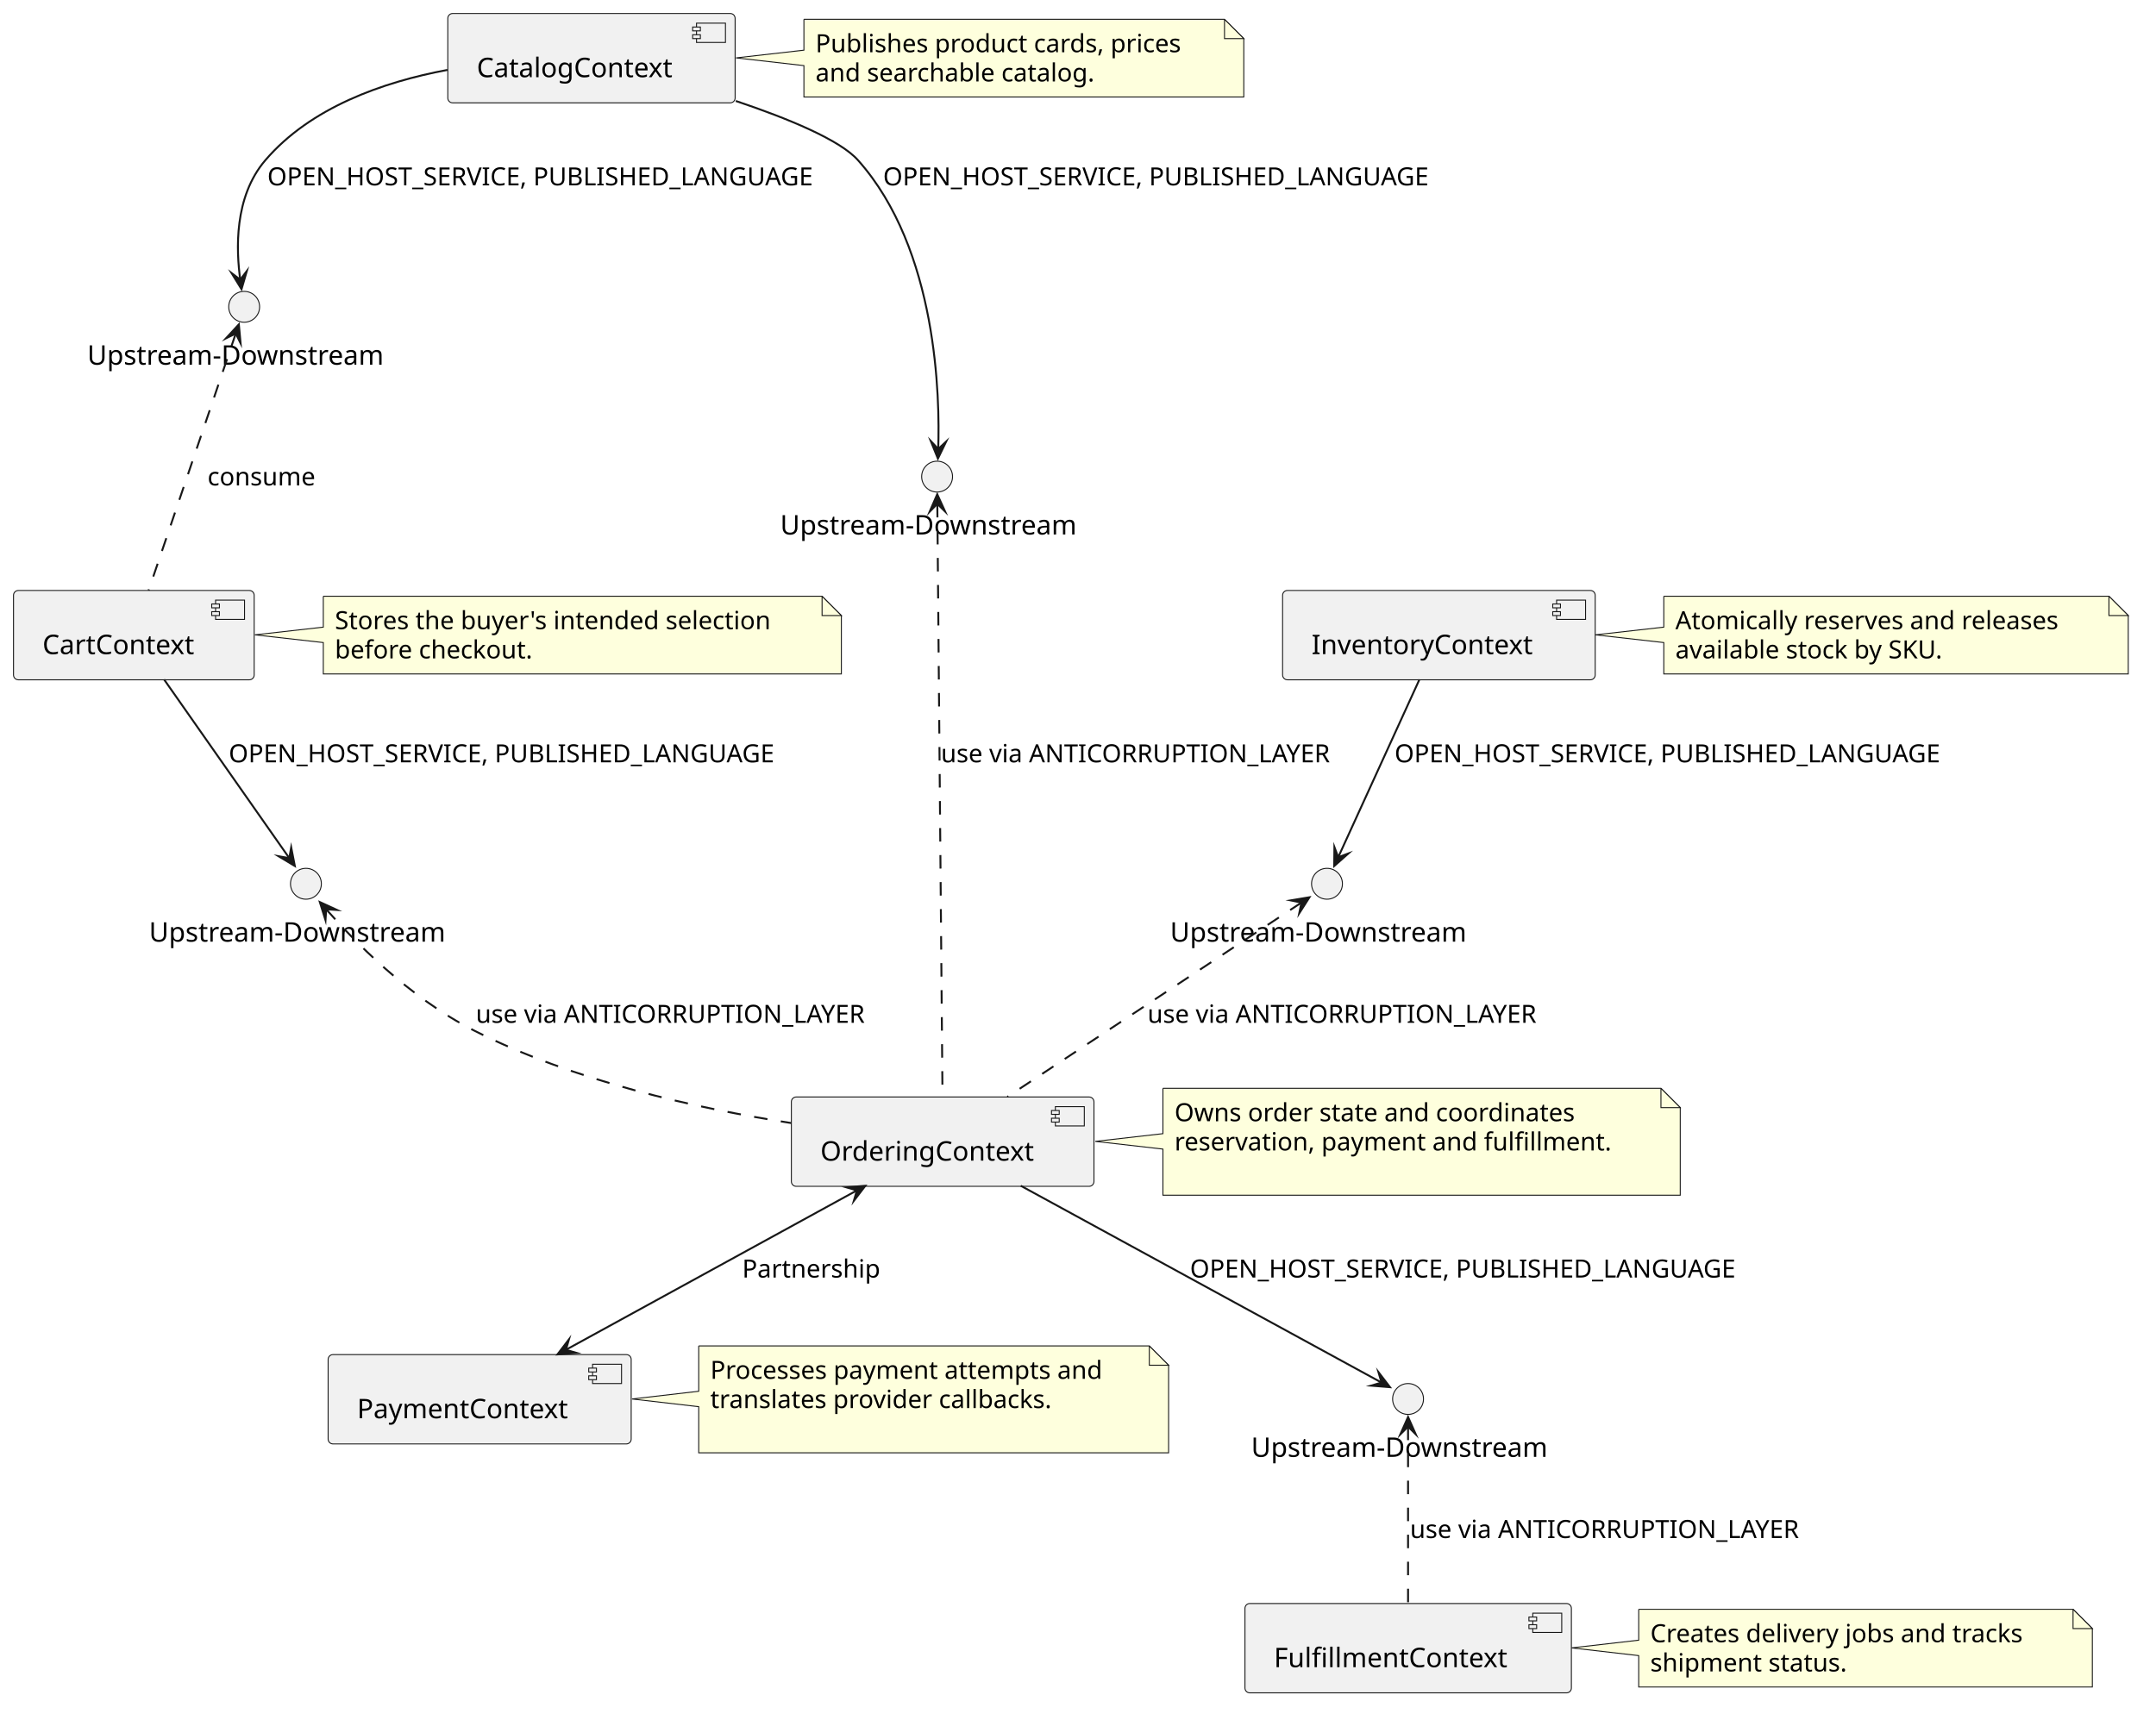
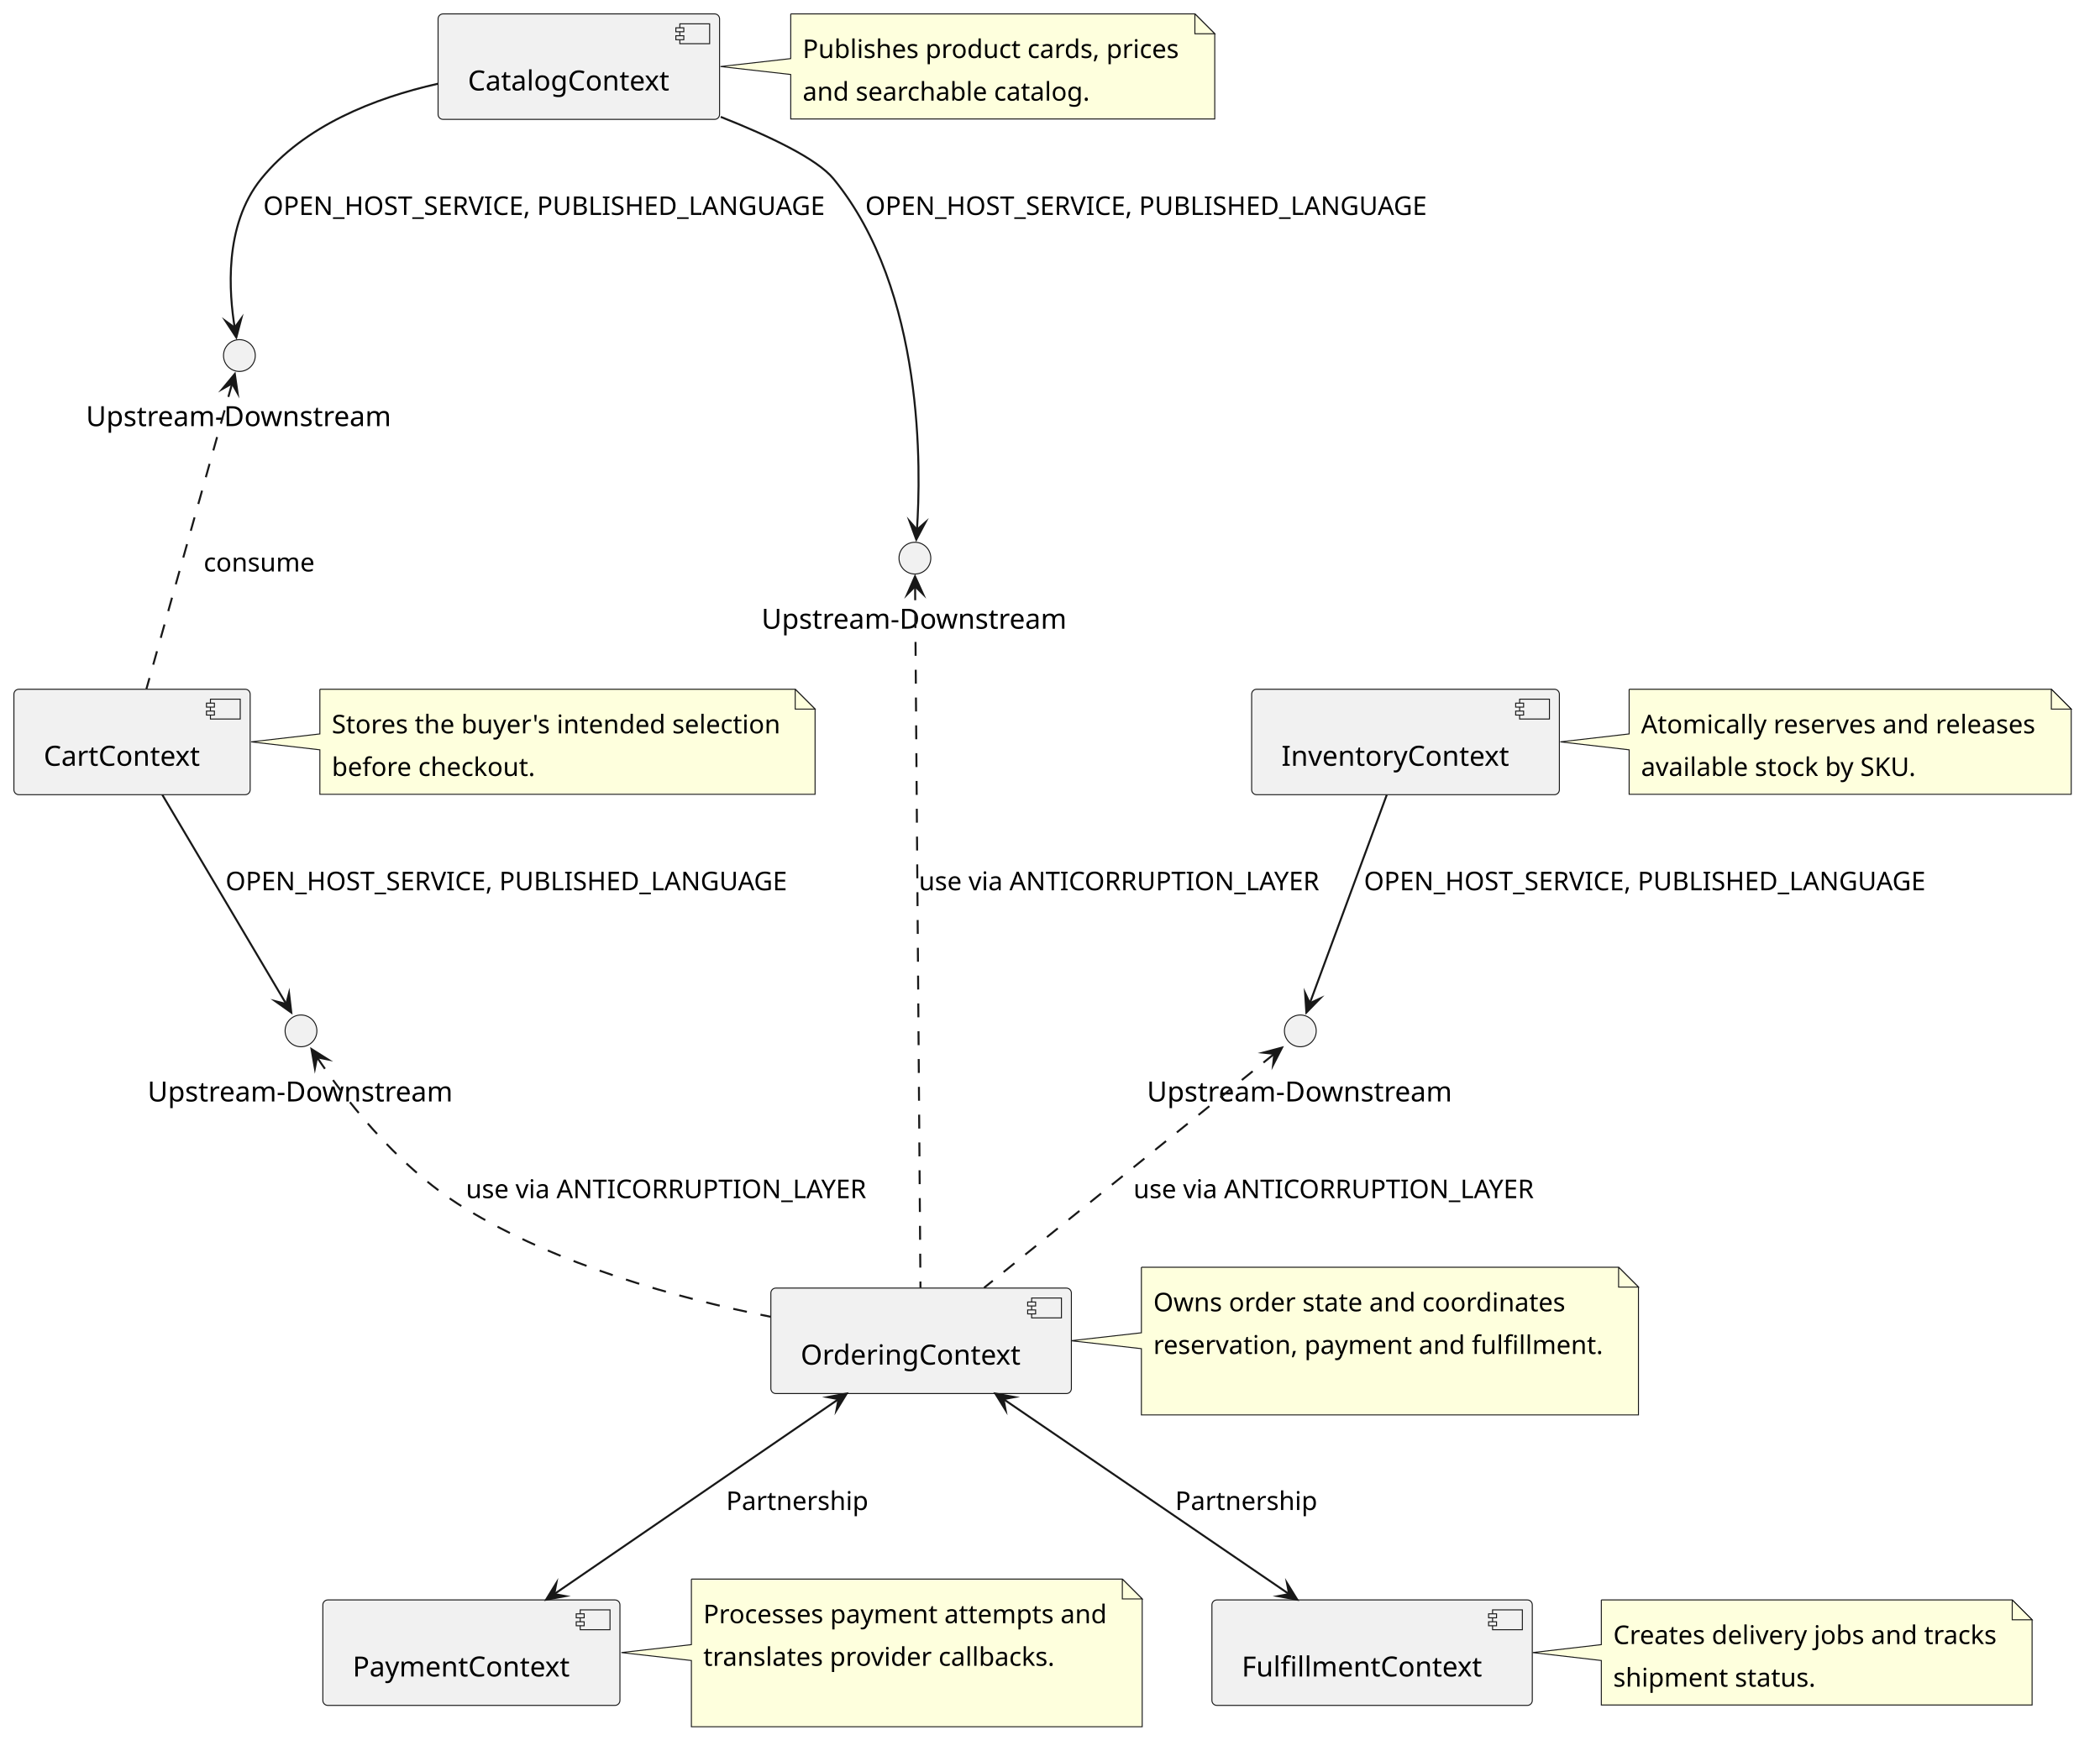
- <svg xmlns="http://www.w3.org/2000/svg" version="1.1" data-diagram-type="DESCRIPTION" style="width:1117px;height:891px;background:#FFFFFF;" width="1117px" height="891px" viewBox="0 0 1117 891" zoomAndPan="magnify" preserveAspectRatio="none" contentStyleType="text/css">
+ <svg xmlns="http://www.w3.org/2000/svg" version="1.1" data-diagram-type="DESCRIPTION" style="width:1057px;height:884px;background:#FFFFFF;" width="1057px" height="884px" viewBox="0 0 1057 884" zoomAndPan="magnify" preserveAspectRatio="none" contentStyleType="text/css">
  <defs />
  <g font-family="sans-serif" lengthAdjust="spacing">
    <g class="entity" data-qualified-name="CatalogContext" id="ent0001" data-source-line="4">
-       <rect x="232" y="7" width="148.855" height="46.297" fill="#F1F1F1" style="stroke:#181818;stroke-width:0.5;" rx="2.5" ry="2.5" />
-       <rect x="360.855" y="12" width="15" height="10" fill="#F1F1F1" style="stroke:#181818;stroke-width:0.5;" />
-       <rect x="358.855" y="14" width="4" height="2" fill="#F1F1F1" style="stroke:#181818;stroke-width:0.5;" />
-       <rect x="358.855" y="18" width="4" height="2" fill="#F1F1F1" style="stroke:#181818;stroke-width:0.5;" />
-       <text x="247" y="39.995" fill="#000" font-size="14" textLength="108.855">CatalogContext</text>
+       <rect x="220.5" y="7" width="141.682" height="53.1" fill="#F1F1F1" style="stroke:#181818;stroke-width:0.5;" rx="2.5" ry="2.5" />
+       <rect x="342.182" y="12" width="15" height="10" fill="#F1F1F1" style="stroke:#181818;stroke-width:0.5;" />
+       <rect x="340.182" y="14" width="4" height="2" fill="#F1F1F1" style="stroke:#181818;stroke-width:0.5;" />
+       <rect x="340.182" y="18" width="4" height="2" fill="#F1F1F1" style="stroke:#181818;stroke-width:0.5;" />
+       <text x="235.5" y="45.536" fill="#000" font-size="14" textLength="101.682">CatalogContext</text>
    </g>
    <g class="entity" data-qualified-name="GMN2" id="ent0003" data-source-line="6">
-       <path d="M416.5,10 L416.5,26 L381.31,30 L416.5,34 L416.5,50.266 A0,0 0 0 0 416.5,50.266 L644.396,50.266 A0,0 0 0 0 644.396,50.266 L644.396,20 L634.396,10 L416.5,10 A0,0 0 0 0 416.5,10" style="stroke:#181818;stroke-width:0.5;" fill="#FEFFDD" />
-       <path d="M634.396,10 L634.396,20 L644.396,20 L634.396,10" style="stroke:#181818;stroke-width:0.5;" fill="#FEFFDD" />
-       <text x="422.5" y="27.067" fill="#000" font-size="13" textLength="202.763">Publishes product cards, prices</text>
-       <text x="422.5" y="42.2" fill="#000" font-size="13" textLength="156.146">and searchable catalog.</text>
+       <path d="M398,7 L398,29.5 L362.64,33.5 L398,37.5 L398,59.9 A0,0 0 0 0 398,59.9 L611.426,59.9 A0,0 0 0 0 611.426,59.9 L611.426,17 L601.426,7 L398,7 A0,0 0 0 0 398,7" style="stroke:#181818;stroke-width:0.5;" fill="#FEFFDD" />
+       <path d="M601.426,7 L601.426,17 L611.426,17 L601.426,7" style="stroke:#181818;stroke-width:0.5;" fill="#FEFFDD" />
+       <text x="404" y="29.212" fill="#000" font-size="13" textLength="189.254">Publishes product cards, prices</text>
+       <text x="404" y="50.662" fill="#000" font-size="13" textLength="144.352">and searchable catalog.</text>
    </g>
    <g class="entity" data-qualified-name="CartContext" id="ent0005" data-source-line="9">
-       <rect x="7" y="306" width="124.69" height="46.297" fill="#F1F1F1" style="stroke:#181818;stroke-width:0.5;" rx="2.5" ry="2.5" />
-       <rect x="111.69" y="311" width="15" height="10" fill="#F1F1F1" style="stroke:#181818;stroke-width:0.5;" />
-       <rect x="109.69" y="313" width="4" height="2" fill="#F1F1F1" style="stroke:#181818;stroke-width:0.5;" />
-       <rect x="109.69" y="317" width="4" height="2" fill="#F1F1F1" style="stroke:#181818;stroke-width:0.5;" />
-       <text x="22" y="338.995" fill="#000" font-size="14" textLength="84.69">CartContext</text>
+       <rect x="7" y="347" width="118.918" height="53.1" fill="#F1F1F1" style="stroke:#181818;stroke-width:0.5;" rx="2.5" ry="2.5" />
+       <rect x="105.918" y="352" width="15" height="10" fill="#F1F1F1" style="stroke:#181818;stroke-width:0.5;" />
+       <rect x="103.918" y="354" width="4" height="2" fill="#F1F1F1" style="stroke:#181818;stroke-width:0.5;" />
+       <rect x="103.918" y="358" width="4" height="2" fill="#F1F1F1" style="stroke:#181818;stroke-width:0.5;" />
+       <text x="22" y="385.536" fill="#000" font-size="14" textLength="78.918">CartContext</text>
    </g>
    <g class="entity" data-qualified-name="GMN6" id="ent0007" data-source-line="11">
-       <path d="M167.5,309 L167.5,325 L132.03,329 L167.5,333 L167.5,349.266 A0,0 0 0 0 167.5,349.266 L435.906,349.266 A0,0 0 0 0 435.906,349.266 L435.906,319 L425.906,309 L167.5,309 A0,0 0 0 0 167.5,309" style="stroke:#181818;stroke-width:0.5;" fill="#FEFFDD" />
-       <path d="M425.906,309 L425.906,319 L435.906,319 L425.906,309" style="stroke:#181818;stroke-width:0.5;" fill="#FEFFDD" />
-       <text x="173.5" y="326.067" fill="#000" font-size="13" textLength="243.274">Stores the buyer's intended selection</text>
-       <text x="173.5" y="341.2" fill="#000" font-size="13" textLength="109.738">before checkout.</text>
+       <path d="M161,347 L161,369.5 L126.38,373.5 L161,377.5 L161,399.9 A0,0 0 0 0 161,399.9 L410.254,399.9 A0,0 0 0 0 410.254,399.9 L410.254,357 L400.254,347 L161,347 A0,0 0 0 0 161,347" style="stroke:#181818;stroke-width:0.5;" fill="#FEFFDD" />
+       <path d="M400.254,347 L400.254,357 L410.254,357 L400.254,347" style="stroke:#181818;stroke-width:0.5;" fill="#FEFFDD" />
+       <text x="167" y="369.212" fill="#000" font-size="13" textLength="225.082">Stores the buyer's intended selection</text>
+       <text x="167" y="390.662" fill="#000" font-size="13" textLength="102.401">before checkout.</text>
    </g>
    <g class="entity" data-qualified-name="InventoryContext" id="ent0009" data-source-line="14">
-       <rect x="664.5" y="306" width="161.96" height="46.297" fill="#F1F1F1" style="stroke:#181818;stroke-width:0.5;" rx="2.5" ry="2.5" />
-       <rect x="806.46" y="311" width="15" height="10" fill="#F1F1F1" style="stroke:#181818;stroke-width:0.5;" />
-       <rect x="804.46" y="313" width="4" height="2" fill="#F1F1F1" style="stroke:#181818;stroke-width:0.5;" />
-       <rect x="804.46" y="317" width="4" height="2" fill="#F1F1F1" style="stroke:#181818;stroke-width:0.5;" />
-       <text x="679.5" y="338.995" fill="#000" font-size="14" textLength="121.96">InventoryContext</text>
+       <rect x="630" y="347" width="154.884" height="53.1" fill="#F1F1F1" style="stroke:#181818;stroke-width:0.5;" rx="2.5" ry="2.5" />
+       <rect x="764.884" y="352" width="15" height="10" fill="#F1F1F1" style="stroke:#181818;stroke-width:0.5;" />
+       <rect x="762.884" y="354" width="4" height="2" fill="#F1F1F1" style="stroke:#181818;stroke-width:0.5;" />
+       <rect x="762.884" y="358" width="4" height="2" fill="#F1F1F1" style="stroke:#181818;stroke-width:0.5;" />
+       <text x="645" y="385.536" fill="#000" font-size="14" textLength="114.884">InventoryContext</text>
    </g>
    <g class="entity" data-qualified-name="GMN10" id="ent0011" data-source-line="16">
-       <path d="M862,309 L862,325 L826.51,329 L862,333 L862,349.266 A0,0 0 0 0 862,349.266 L1102.623,349.266 A0,0 0 0 0 1102.623,349.266 L1102.623,319 L1092.623,309 L862,309 A0,0 0 0 0 862,309" style="stroke:#181818;stroke-width:0.5;" fill="#FEFFDD" />
-       <path d="M1092.623,309 L1092.623,319 L1102.623,319 L1092.623,309" style="stroke:#181818;stroke-width:0.5;" fill="#FEFFDD" />
-       <text x="868" y="326.067" fill="#000" font-size="13" textLength="215.49">Atomically reserves and releases</text>
-       <text x="868" y="341.2" fill="#000" font-size="13" textLength="151.944">available stock by SKU.</text>
+       <path d="M820,347 L820,369.5 L785.38,373.5 L820,377.5 L820,399.9 A0,0 0 0 0 820,399.9 L1042.513,399.9 A0,0 0 0 0 1042.513,399.9 L1042.513,357 L1032.513,347 L820,347 A0,0 0 0 0 820,347" style="stroke:#181818;stroke-width:0.5;" fill="#FEFFDD" />
+       <path d="M1032.513,347 L1032.513,357 L1042.513,357 L1032.513,347" style="stroke:#181818;stroke-width:0.5;" fill="#FEFFDD" />
+       <text x="826" y="369.212" fill="#000" font-size="13" textLength="198.341">Atomically reserves and releases</text>
+       <text x="826" y="390.662" fill="#000" font-size="13" textLength="138.151">available stock by SKU.</text>
    </g>
    <g class="entity" data-qualified-name="OrderingContext" id="ent0013" data-source-line="19">
-       <rect x="410" y="568.5" width="156.771" height="46.297" fill="#F1F1F1" style="stroke:#181818;stroke-width:0.5;" rx="2.5" ry="2.5" />
-       <rect x="546.771" y="573.5" width="15" height="10" fill="#F1F1F1" style="stroke:#181818;stroke-width:0.5;" />
-       <rect x="544.771" y="575.5" width="4" height="2" fill="#F1F1F1" style="stroke:#181818;stroke-width:0.5;" />
-       <rect x="544.771" y="579.5" width="4" height="2" fill="#F1F1F1" style="stroke:#181818;stroke-width:0.5;" />
-       <text x="425" y="601.495" fill="#000" font-size="14" textLength="116.771">OrderingContext</text>
+       <rect x="388" y="648.5" width="151.258" height="53.1" fill="#F1F1F1" style="stroke:#181818;stroke-width:0.5;" rx="2.5" ry="2.5" />
+       <rect x="519.258" y="653.5" width="15" height="10" fill="#F1F1F1" style="stroke:#181818;stroke-width:0.5;" />
+       <rect x="517.258" y="655.5" width="4" height="2" fill="#F1F1F1" style="stroke:#181818;stroke-width:0.5;" />
+       <rect x="517.258" y="659.5" width="4" height="2" fill="#F1F1F1" style="stroke:#181818;stroke-width:0.5;" />
+       <text x="403" y="687.036" fill="#000" font-size="14" textLength="111.258">OrderingContext</text>
    </g>
    <g class="entity" data-qualified-name="GMN14" id="ent0015" data-source-line="21">
-       <path d="M602.5,564 L602.5,587.5 L567.45,591.5 L602.5,595.5 L602.5,619.398 A0,0 0 0 0 602.5,619.398 L870.519,619.398 A0,0 0 0 0 870.519,619.398 L870.519,574 L860.519,564 L602.5,564 A0,0 0 0 0 602.5,564" style="stroke:#181818;stroke-width:0.5;" fill="#FEFFDD" />
-       <path d="M860.519,564 L860.519,574 L870.519,574 L860.519,564" style="stroke:#181818;stroke-width:0.5;" fill="#FEFFDD" />
-       <text x="608.5" y="581.067" fill="#000" font-size="13" textLength="221.025">Owns order state and coordinates</text>
-       <text x="608.5" y="596.2" fill="#000" font-size="13" textLength="242.887">reservation, payment and fulfillment.</text>
-       <text x="608.5" y="611.333" fill="#000" font-size="13"> </text>
+       <path d="M574.5,638 L574.5,671 L539.09,675 L574.5,679 L574.5,712.35 A0,0 0 0 0 574.5,712.35 L824.69,712.35 A0,0 0 0 0 824.69,712.35 L824.69,648 L814.69,638 L574.5,638 A0,0 0 0 0 574.5,638" style="stroke:#181818;stroke-width:0.5;" fill="#FEFFDD" />
+       <path d="M814.69,638 L814.69,648 L824.69,648 L814.69,638" style="stroke:#181818;stroke-width:0.5;" fill="#FEFFDD" />
+       <text x="580.5" y="660.212" fill="#000" font-size="13" textLength="207.077">Owns order state and coordinates</text>
+       <text x="580.5" y="681.662" fill="#000" font-size="13" textLength="226.018">reservation, payment and fulfillment.</text>
+       <text x="580.5" y="703.112" fill="#000" font-size="13"> </text>
    </g>
    <g class="entity" data-qualified-name="PaymentContext" id="ent0017" data-source-line="25">
-       <rect x="170" y="702" width="157.011" height="46.297" fill="#F1F1F1" style="stroke:#181818;stroke-width:0.5;" rx="2.5" ry="2.5" />
-       <rect x="307.011" y="707" width="15" height="10" fill="#F1F1F1" style="stroke:#181818;stroke-width:0.5;" />
-       <rect x="305.011" y="709" width="4" height="2" fill="#F1F1F1" style="stroke:#181818;stroke-width:0.5;" />
-       <rect x="305.011" y="713" width="4" height="2" fill="#F1F1F1" style="stroke:#181818;stroke-width:0.5;" />
-       <text x="185" y="734.995" fill="#000" font-size="14" textLength="117.011">PaymentContext</text>
+       <rect x="162.5" y="805.5" width="149.536" height="53.1" fill="#F1F1F1" style="stroke:#181818;stroke-width:0.5;" rx="2.5" ry="2.5" />
+       <rect x="292.036" y="810.5" width="15" height="10" fill="#F1F1F1" style="stroke:#181818;stroke-width:0.5;" />
+       <rect x="290.036" y="812.5" width="4" height="2" fill="#F1F1F1" style="stroke:#181818;stroke-width:0.5;" />
+       <rect x="290.036" y="816.5" width="4" height="2" fill="#F1F1F1" style="stroke:#181818;stroke-width:0.5;" />
+       <text x="177.5" y="844.036" fill="#000" font-size="14" textLength="109.536">PaymentContext</text>
    </g>
    <g class="entity" data-qualified-name="GMN18" id="ent0019" data-source-line="27">
-       <path d="M362,697.5 L362,721 L327.45,725 L362,729 L362,752.898 A0,0 0 0 0 362,752.898 L605.441,752.898 A0,0 0 0 0 605.441,752.898 L605.441,707.5 L595.441,697.5 L362,697.5 A0,0 0 0 0 362,697.5" style="stroke:#181818;stroke-width:0.5;" fill="#FEFFDD" />
-       <path d="M595.441,697.5 L595.441,707.5 L605.441,707.5 L595.441,697.5" style="stroke:#181818;stroke-width:0.5;" fill="#FEFFDD" />
-       <text x="368" y="714.567" fill="#000" font-size="13" textLength="218.309">Processes payment attempts and</text>
-       <text x="368" y="729.7" fill="#000" font-size="13" textLength="191.718">translates provider callbacks.</text>
-       <text x="368" y="744.833" fill="#000" font-size="13"> </text>
+       <path d="M348,795 L348,828 L312.75,832 L348,836 L348,869.35 A0,0 0 0 0 348,869.35 L574.907,869.35 A0,0 0 0 0 574.907,869.35 L574.907,805 L564.907,795 L348,795 A0,0 0 0 0 348,795" style="stroke:#181818;stroke-width:0.5;" fill="#FEFFDD" />
+       <path d="M564.907,795 L564.907,805 L574.907,805 L564.907,795" style="stroke:#181818;stroke-width:0.5;" fill="#FEFFDD" />
+       <text x="354" y="817.212" fill="#000" font-size="13" textLength="202.735">Processes payment attempts and</text>
+       <text x="354" y="838.662" fill="#000" font-size="13" textLength="177.164">translates provider callbacks.</text>
+       <text x="354" y="860.112" fill="#000" font-size="13"> </text>
    </g>
    <g class="entity" data-qualified-name="FulfillmentContext" id="ent0021" data-source-line="31">
-       <rect x="645" y="831" width="169.117" height="46.297" fill="#F1F1F1" style="stroke:#181818;stroke-width:0.5;" rx="2.5" ry="2.5" />
-       <rect x="794.117" y="836" width="15" height="10" fill="#F1F1F1" style="stroke:#181818;stroke-width:0.5;" />
-       <rect x="792.117" y="838" width="4" height="2" fill="#F1F1F1" style="stroke:#181818;stroke-width:0.5;" />
-       <rect x="792.117" y="842" width="4" height="2" fill="#F1F1F1" style="stroke:#181818;stroke-width:0.5;" />
-       <text x="660" y="863.995" fill="#000" font-size="14" textLength="129.117">FulfillmentContext</text>
+       <rect x="610" y="805.5" width="161.254" height="53.1" fill="#F1F1F1" style="stroke:#181818;stroke-width:0.5;" rx="2.5" ry="2.5" />
+       <rect x="751.254" y="810.5" width="15" height="10" fill="#F1F1F1" style="stroke:#181818;stroke-width:0.5;" />
+       <rect x="749.254" y="812.5" width="4" height="2" fill="#F1F1F1" style="stroke:#181818;stroke-width:0.5;" />
+       <rect x="749.254" y="816.5" width="4" height="2" fill="#F1F1F1" style="stroke:#181818;stroke-width:0.5;" />
+       <text x="625" y="844.036" fill="#000" font-size="14" textLength="121.254">FulfillmentContext</text>
    </g>
    <g class="entity" data-qualified-name="GMN22" id="ent0023" data-source-line="33">
-       <path d="M849,834 L849,850 L814.21,854 L849,858 L849,874.266 A0,0 0 0 0 849,874.266 L1084.024,874.266 A0,0 0 0 0 1084.024,874.266 L1084.024,844 L1074.024,834 L849,834 A0,0 0 0 0 849,834" style="stroke:#181818;stroke-width:0.5;" fill="#FEFFDD" />
-       <path d="M1074.024,834 L1074.024,844 L1084.024,844 L1074.024,834" style="stroke:#181818;stroke-width:0.5;" fill="#FEFFDD" />
-       <text x="855" y="851.067" fill="#000" font-size="13" textLength="209.892">Creates delivery jobs and tracks</text>
-       <text x="855" y="866.2" fill="#000" font-size="13" textLength="109.084">shipment status.</text>
+       <path d="M806,805.5 L806,828 L771.44,832 L806,836 L806,858.4 A0,0 0 0 0 806,858.4 L1022.819,858.4 A0,0 0 0 0 1022.819,858.4 L1022.819,815.5 L1012.819,805.5 L806,805.5 A0,0 0 0 0 806,805.5" style="stroke:#181818;stroke-width:0.5;" fill="#FEFFDD" />
+       <path d="M1012.819,805.5 L1012.819,815.5 L1022.819,815.5 L1012.819,805.5" style="stroke:#181818;stroke-width:0.5;" fill="#FEFFDD" />
+       <text x="812" y="827.712" fill="#000" font-size="13" textLength="192.647">Creates delivery jobs and tracks</text>
+       <text x="812" y="849.162" fill="#000" font-size="13" textLength="101.647">shipment status.</text>
    </g>
    <g class="entity" data-qualified-name="CartContext_to_CatalogContext" id="ent0025" data-source-line="37">
-       <ellipse cx="126.5" cy="159" rx="8" ry="8" fill="#F1F1F1" style="stroke:#181818;stroke-width:0.5;" />
-       <text x="45.204" y="188.995" fill="#000" font-size="14" textLength="162.593">Upstream-Downstream</text>
+       <ellipse cx="120.5" cy="179" rx="8" ry="8" fill="#F1F1F1" style="stroke:#181818;stroke-width:0.5;" />
+       <text x="43.269" y="214.536" fill="#000" font-size="14" textLength="154.461">Upstream-Downstream</text>
    </g>
    <g class="entity" data-qualified-name="OrderingContext_to_CatalogContext" id="ent0028" data-source-line="41">
-       <ellipse cx="485.5" cy="247" rx="8" ry="8" fill="#F1F1F1" style="stroke:#181818;stroke-width:0.5;" />
-       <text x="404.204" y="276.995" fill="#000" font-size="14" textLength="162.593">Upstream-Downstream</text>
+       <ellipse cx="460.5" cy="281" rx="8" ry="8" fill="#F1F1F1" style="stroke:#181818;stroke-width:0.5;" />
+       <text x="383.269" y="316.536" fill="#000" font-size="14" textLength="154.461">Upstream-Downstream</text>
    </g>
    <g class="entity" data-qualified-name="OrderingContext_to_CartContext" id="ent0031" data-source-line="45">
-       <ellipse cx="158.5" cy="458" rx="8" ry="8" fill="#F1F1F1" style="stroke:#181818;stroke-width:0.5;" />
-       <text x="77.204" y="487.995" fill="#000" font-size="14" textLength="162.593">Upstream-Downstream</text>
+       <ellipse cx="151.5" cy="519" rx="8" ry="8" fill="#F1F1F1" style="stroke:#181818;stroke-width:0.5;" />
+       <text x="74.269" y="554.536" fill="#000" font-size="14" textLength="154.461">Upstream-Downstream</text>
    </g>
    <g class="entity" data-qualified-name="OrderingContext_to_InventoryContext" id="ent0034" data-source-line="49">
-       <ellipse cx="687.5" cy="458" rx="8" ry="8" fill="#F1F1F1" style="stroke:#181818;stroke-width:0.5;" />
-       <text x="606.204" y="487.995" fill="#000" font-size="14" textLength="162.593">Upstream-Downstream</text>
-     </g>
-     <g class="entity" data-qualified-name="FulfillmentContext_to_OrderingContext" id="ent0038" data-source-line="55">
-       <ellipse cx="729.5" cy="725" rx="8" ry="8" fill="#F1F1F1" style="stroke:#181818;stroke-width:0.5;" />
-       <text x="648.204" y="754.995" fill="#000" font-size="14" textLength="162.593">Upstream-Downstream</text>
+       <ellipse cx="654.5" cy="519" rx="8" ry="8" fill="#F1F1F1" style="stroke:#181818;stroke-width:0.5;" />
+       <text x="577.269" y="554.536" fill="#000" font-size="14" textLength="154.461">Upstream-Downstream</text>
    </g>
    <g class="link" data-entity-1="ent0001" data-entity-2="ent0025" id="lnk26" data-source-line="38" data-link-type="dependency">
-       <path d="M231.82,36.23 C198.19,42.53 160.88,55.74 137.5,83 C121.05,102.18 122.421,129.825 124.461,144.925" style="stroke:#181818;stroke-width:1;" fill="none" id="CatalogContext-to-CartContext_to_CatalogContext" />
-       <polygon points="125.13,149.88,127.889,140.425,124.461,144.925,119.961,141.497,125.13,149.88" fill="#181818" style="stroke:#181818;stroke-width:1;stroke-linejoin:miter;stroke-miterlimit:10;" />
-       <text x="138.5" y="96.067" fill="#000" font-size="13" textLength="301.723">OPEN_HOST_SERVICE, PUBLISHED_LANGUAGE</text>
+       <path d="M220.36,42.17 C188.43,49.38 153.15,63.27 131.5,90 C112.41,113.57 115.387,148.045 118.137,164.955" style="stroke:#181818;stroke-width:1;" fill="none" id="CatalogContext-to-CartContext_to_CatalogContext" />
+       <polygon points="118.94,169.89,121.443,160.365,118.137,164.955,113.547,161.649,118.94,169.89" fill="#181818" style="stroke:#181818;stroke-width:1;stroke-linejoin:miter;stroke-miterlimit:10;" />
+       <text x="132.5" y="108.212" fill="#000" font-size="13" textLength="282.841">OPEN_HOST_SERVICE, PUBLISHED_LANGUAGE</text>
    </g>
    <g class="link" data-entity-1="ent0025" data-entity-2="ent0005" id="lnk27" data-source-line="39" data-link-type="dependency">
-       <path d="M122.143,172.835 C113.733,197.615 89.78,268.22 76.98,305.97" style="stroke:#181818;stroke-width:1;stroke-dasharray:7,7;" fill="none" id="CartContext_to_CatalogContext-backto-CartContext" />
-       <polygon points="123.75,168.1,117.07,175.337,122.143,172.835,124.645,177.908,123.75,168.1" fill="#181818" style="stroke:#181818;stroke-width:1;stroke-linejoin:miter;stroke-miterlimit:10;" />
-       <text x="107.5" y="251.567" fill="#000" font-size="13" textLength="59.014">consume</text>
+       <path d="M116.83,193.084 C109.2,220.284 86.02,302.93 73.7,346.84" style="stroke:#181818;stroke-width:1;stroke-dasharray:7,7;" fill="none" id="CartContext_to_CatalogContext-backto-CartContext" />
+       <polygon points="118.18,188.27,111.898,195.855,116.83,193.084,119.601,198.016,118.18,188.27" fill="#181818" style="stroke:#181818;stroke-width:1;stroke-linejoin:miter;stroke-miterlimit:10;" />
+       <text x="102.5" y="287.712" fill="#000" font-size="13" textLength="55.887">consume</text>
    </g>
    <g class="link" data-entity-1="ent0001" data-entity-2="ent0028" id="lnk29" data-source-line="42" data-link-type="dependency">
-       <path d="M381.19,52.32 C408.57,61.51 435.17,72.54 444.5,83 C485.88,129.38 486.944,206.423 486.084,232.673" style="stroke:#181818;stroke-width:1;" fill="none" id="CatalogContext-to-OrderingContext_to_CatalogContext" />
-       <polygon points="485.92,237.67,490.213,228.806,486.084,232.673,482.217,228.544,485.92,237.67" fill="#181818" style="stroke:#181818;stroke-width:1;stroke-linejoin:miter;stroke-miterlimit:10;" />
-       <text x="457.5" y="96.067" fill="#000" font-size="13" textLength="301.723">OPEN_HOST_SERVICE, PUBLISHED_LANGUAGE</text>
+       <path d="M362.76,58.84 C387.57,68.64 411.28,79.98 419.5,90 C465.73,146.35 463.476,237.881 461.536,266.671" style="stroke:#181818;stroke-width:1;" fill="none" id="CatalogContext-to-OrderingContext_to_CatalogContext" />
+       <polygon points="461.2,271.66,465.796,262.949,461.536,266.671,457.814,262.411,461.2,271.66" fill="#181818" style="stroke:#181818;stroke-width:1;stroke-linejoin:miter;stroke-miterlimit:10;" />
+       <text x="435.5" y="108.212" fill="#000" font-size="13" textLength="282.841">OPEN_HOST_SERVICE, PUBLISHED_LANGUAGE</text>
    </g>
    <g class="link" data-entity-1="ent0028" data-entity-2="ent0013" id="lnk30" data-source-line="43" data-link-type="dependency">
-       <path d="M485.614,261.13 C485.994,304.08 487.71,500.2 488.3,568.07" style="stroke:#181818;stroke-width:1;stroke-dasharray:7,7;" fill="none" id="OrderingContext_to_CatalogContext-backto-OrderingContext" />
-       <polygon points="485.57,256.13,481.65,265.165,485.614,261.13,489.649,265.094,485.57,256.13" fill="#181818" style="stroke:#181818;stroke-width:1;stroke-linejoin:miter;stroke-miterlimit:10;" />
-       <text x="487.5" y="395.067" fill="#000" font-size="13" textLength="215.224">use via ANTICORRUPTION_LAYER</text>
+       <path d="M460.599,295.19 C460.959,341.86 462.7,569.98 463.3,648.29" style="stroke:#181818;stroke-width:1;stroke-dasharray:7,7;" fill="none" id="OrderingContext_to_CatalogContext-backto-OrderingContext" />
+       <polygon points="460.56,290.19,456.63,299.221,460.599,295.19,464.629,299.159,460.56,290.19" fill="#181818" style="stroke:#181818;stroke-width:1;stroke-linejoin:miter;stroke-miterlimit:10;" />
+       <text x="462.5" y="448.212" fill="#000" font-size="13" textLength="202.15">use via ANTICORRUPTION_LAYER</text>
    </g>
    <g class="link" data-entity-1="ent0005" data-entity-2="ent0031" id="lnk32" data-source-line="46" data-link-type="dependency">
-       <path d="M85,352.12 C105.12,380.83 136.381,425.435 149.881,444.705" style="stroke:#181818;stroke-width:1;" fill="none" id="CartContext-to-OrderingContext_to_CartContext" />
-       <polygon points="152.75,448.8,150.862,439.134,149.881,444.705,144.31,443.724,152.75,448.8" fill="#181818" style="stroke:#181818;stroke-width:1;stroke-linejoin:miter;stroke-miterlimit:10;" />
-       <text x="118.5" y="395.067" fill="#000" font-size="13" textLength="301.723">OPEN_HOST_SERVICE, PUBLISHED_LANGUAGE</text>
+       <path d="M81.7,400.15 C101.27,433.21 131.713,484.587 144.073,505.467" style="stroke:#181818;stroke-width:1;" fill="none" id="CartContext-to-OrderingContext_to_CartContext" />
+       <polygon points="146.62,509.77,145.478,499.988,144.073,505.467,138.593,504.063,146.62,509.77" fill="#181818" style="stroke:#181818;stroke-width:1;stroke-linejoin:miter;stroke-miterlimit:10;" />
+       <text x="113.5" y="448.212" fill="#000" font-size="13" textLength="282.841">OPEN_HOST_SERVICE, PUBLISHED_LANGUAGE</text>
    </g>
    <g class="link" data-entity-1="ent0031" data-entity-2="ent0013" id="lnk33" data-source-line="47" data-link-type="dependency">
-       <path d="M168.995,471.222 C182.795,486.892 211.36,516.66 245.5,534 C296.96,560.14 360.68,574.37 409.96,582.01" style="stroke:#181818;stroke-width:1;stroke-dasharray:7,7;" fill="none" id="OrderingContext_to_CartContext-backto-OrderingContext" />
-       <polygon points="165.69,467.47,168.636,476.868,168.995,471.222,174.64,471.581,165.69,467.47" fill="#181818" style="stroke:#181818;stroke-width:1;stroke-linejoin:miter;stroke-miterlimit:10;" />
-       <text x="246.5" y="530.067" fill="#000" font-size="13" textLength="215.224">use via ANTICORRUPTION_LAYER</text>
+       <path d="M159.581,532.329 C171.271,549.709 198.25,586.39 233.5,608 C280.6,636.88 340.84,653.57 387.85,662.93" style="stroke:#181818;stroke-width:1;stroke-dasharray:7,7;" fill="none" id="OrderingContext_to_CartContext-backto-OrderingContext" />
+       <polygon points="156.79,528.18,158.494,537.88,159.581,532.329,165.132,533.415,156.79,528.18" fill="#181818" style="stroke:#181818;stroke-width:1;stroke-linejoin:miter;stroke-miterlimit:10;" />
+       <text x="234.5" y="603.212" fill="#000" font-size="13" textLength="202.15">use via ANTICORRUPTION_LAYER</text>
    </g>
    <g class="link" data-entity-1="ent0009" data-entity-2="ent0034" id="lnk35" data-source-line="50" data-link-type="dependency">
-       <path d="M735.4,352.12 C722.29,380.83 702.117,424.982 693.317,444.252" style="stroke:#181818;stroke-width:1;" fill="none" id="InventoryContext-to-OrderingContext_to_InventoryContext" />
-       <polygon points="691.24,448.8,698.617,442.275,693.317,444.252,691.34,438.952,691.24,448.8" fill="#181818" style="stroke:#181818;stroke-width:1;stroke-linejoin:miter;stroke-miterlimit:10;" />
-       <text x="722.5" y="395.067" fill="#000" font-size="13" textLength="301.723">OPEN_HOST_SERVICE, PUBLISHED_LANGUAGE</text>
+       <path d="M698.02,400.15 C685.82,433.21 666.982,484.2 659.272,505.08" style="stroke:#181818;stroke-width:1;" fill="none" id="InventoryContext-to-OrderingContext_to_InventoryContext" />
+       <polygon points="657.54,509.77,664.41,502.713,659.272,505.08,656.905,499.942,657.54,509.77" fill="#181818" style="stroke:#181818;stroke-width:1;stroke-linejoin:miter;stroke-miterlimit:10;" />
+       <text x="686.5" y="448.212" fill="#000" font-size="13" textLength="282.841">OPEN_HOST_SERVICE, PUBLISHED_LANGUAGE</text>
    </g>
    <g class="link" data-entity-1="ent0034" data-entity-2="ent0013" id="lnk36" data-source-line="51" data-link-type="dependency">
-       <path d="M674.259,467.747 C646.969,485.787 568.74,537.48 521.93,568.41" style="stroke:#181818;stroke-width:1;stroke-dasharray:7,7;" fill="none" id="OrderingContext_to_InventoryContext-backto-OrderingContext" />
-       <polygon points="678.43,464.99,668.716,466.616,674.259,467.747,673.128,473.29,678.43,464.99" fill="#181818" style="stroke:#181818;stroke-width:1;stroke-linejoin:miter;stroke-miterlimit:10;" />
-       <text x="594.5" y="530.067" fill="#000" font-size="13" textLength="215.224">use via ANTICORRUPTION_LAYER</text>
+       <path d="M641.398,530.569 C614.648,552.139 539.92,612.38 495.33,648.33" style="stroke:#181818;stroke-width:1;stroke-dasharray:7,7;" fill="none" id="OrderingContext_to_InventoryContext-backto-OrderingContext" />
+       <polygon points="645.29,527.43,635.773,529.966,641.398,530.569,640.795,536.193,645.29,527.43" fill="#181818" style="stroke:#181818;stroke-width:1;stroke-linejoin:miter;stroke-miterlimit:10;" />
+       <text x="570.5" y="603.212" fill="#000" font-size="13" textLength="202.15">use via ANTICORRUPTION_LAYER</text>
    </g>
    <g class="link" data-entity-1="ent0013" data-entity-2="ent0017" id="lnk37" data-source-line="53" data-link-type="dependency">
-       <path d="M443.945,616.912 C399.645,641.182 337.545,675.218 293.185,699.518" style="stroke:#181818;stroke-width:1;" fill="none" id="OrderingContext-PaymentContext" />
-       <polygon points="448.33,614.51,438.515,615.326,443.945,616.912,442.359,622.342,448.33,614.51" fill="#181818" style="stroke:#181818;stroke-width:1;stroke-linejoin:miter;stroke-miterlimit:10;" />
-       <polygon points="288.8,701.92,298.615,701.104,293.185,699.518,294.772,694.088,288.8,701.92" fill="#181818" style="stroke:#181818;stroke-width:1;stroke-linejoin:miter;stroke-miterlimit:10;" />
-       <text x="384.5" y="662.067" fill="#000" font-size="13" textLength="74.706">Partnership</text>
+       <path d="M422.056,704.428 C380.186,733.138 320.893,773.802 278.993,802.542" style="stroke:#181818;stroke-width:1;" fill="none" id="OrderingContext-PaymentContext" />
+       <polygon points="426.18,701.6,416.495,703.391,422.056,704.428,421.019,709.989,426.18,701.6" fill="#181818" style="stroke:#181818;stroke-width:1;stroke-linejoin:miter;stroke-miterlimit:10;" />
+       <polygon points="274.87,805.37,284.554,803.578,278.993,802.542,280.029,796.981,274.87,805.37" fill="#181818" style="stroke:#181818;stroke-width:1;stroke-linejoin:miter;stroke-miterlimit:10;" />
+       <text x="365.5" y="760.212" fill="#000" font-size="13" textLength="71.565">Partnership</text>
    </g>
-     <g class="link" data-entity-1="ent0013" data-entity-2="ent0038" id="lnk39" data-source-line="56" data-link-type="dependency">
-       <path d="M528.84,614.51 C586.46,645.95 684.441,699.416 715.751,716.496" style="stroke:#181818;stroke-width:1;" fill="none" id="OrderingContext-to-FulfillmentContext_to_OrderingContext" />
-       <polygon points="720.14,718.89,714.155,711.068,715.751,716.496,710.324,718.091,720.14,718.89" fill="#181818" style="stroke:#181818;stroke-width:1;stroke-linejoin:miter;stroke-miterlimit:10;" />
-       <text x="616.5" y="662.067" fill="#000" font-size="13" textLength="301.723">OPEN_HOST_SERVICE, PUBLISHED_LANGUAGE</text>
-     </g>
-     <g class="link" data-entity-1="ent0038" data-entity-2="ent0021" id="lnk40" data-source-line="57" data-link-type="dependency">
-       <path d="M729.5,739.33 C729.5,758.65 729.5,802.01 729.5,830.68" style="stroke:#181818;stroke-width:1;stroke-dasharray:7,7;" fill="none" id="FulfillmentContext_to_OrderingContext-backto-FulfillmentContext" />
-       <polygon points="729.5,734.33,725.5,743.33,729.5,739.33,733.5,743.33,729.5,734.33" fill="#181818" style="stroke:#181818;stroke-width:1;stroke-linejoin:miter;stroke-miterlimit:10;" />
-       <text x="730.5" y="797.067" fill="#000" font-size="13" textLength="215.224">use via ANTICORRUPTION_LAYER</text>
+     <g class="link" data-entity-1="ent0013" data-entity-2="ent0021" id="lnk38" data-source-line="55" data-link-type="dependency">
+       <path d="M505.11,704.419 C547.17,733.129 606.751,773.81 648.831,802.55" style="stroke:#181818;stroke-width:1;" fill="none" id="OrderingContext-FulfillmentContext" />
+       <polygon points="500.98,701.6,506.158,709.978,505.11,704.419,510.668,703.37,500.98,701.6" fill="#181818" style="stroke:#181818;stroke-width:1;stroke-linejoin:miter;stroke-miterlimit:10;" />
+       <polygon points="652.96,805.37,647.784,796.991,648.831,802.55,643.272,803.597,652.96,805.37" fill="#181818" style="stroke:#181818;stroke-width:1;stroke-linejoin:miter;stroke-miterlimit:10;" />
+       <text x="591.5" y="760.212" fill="#000" font-size="13" textLength="71.565">Partnership</text>
    </g>
  </g>
</svg>
